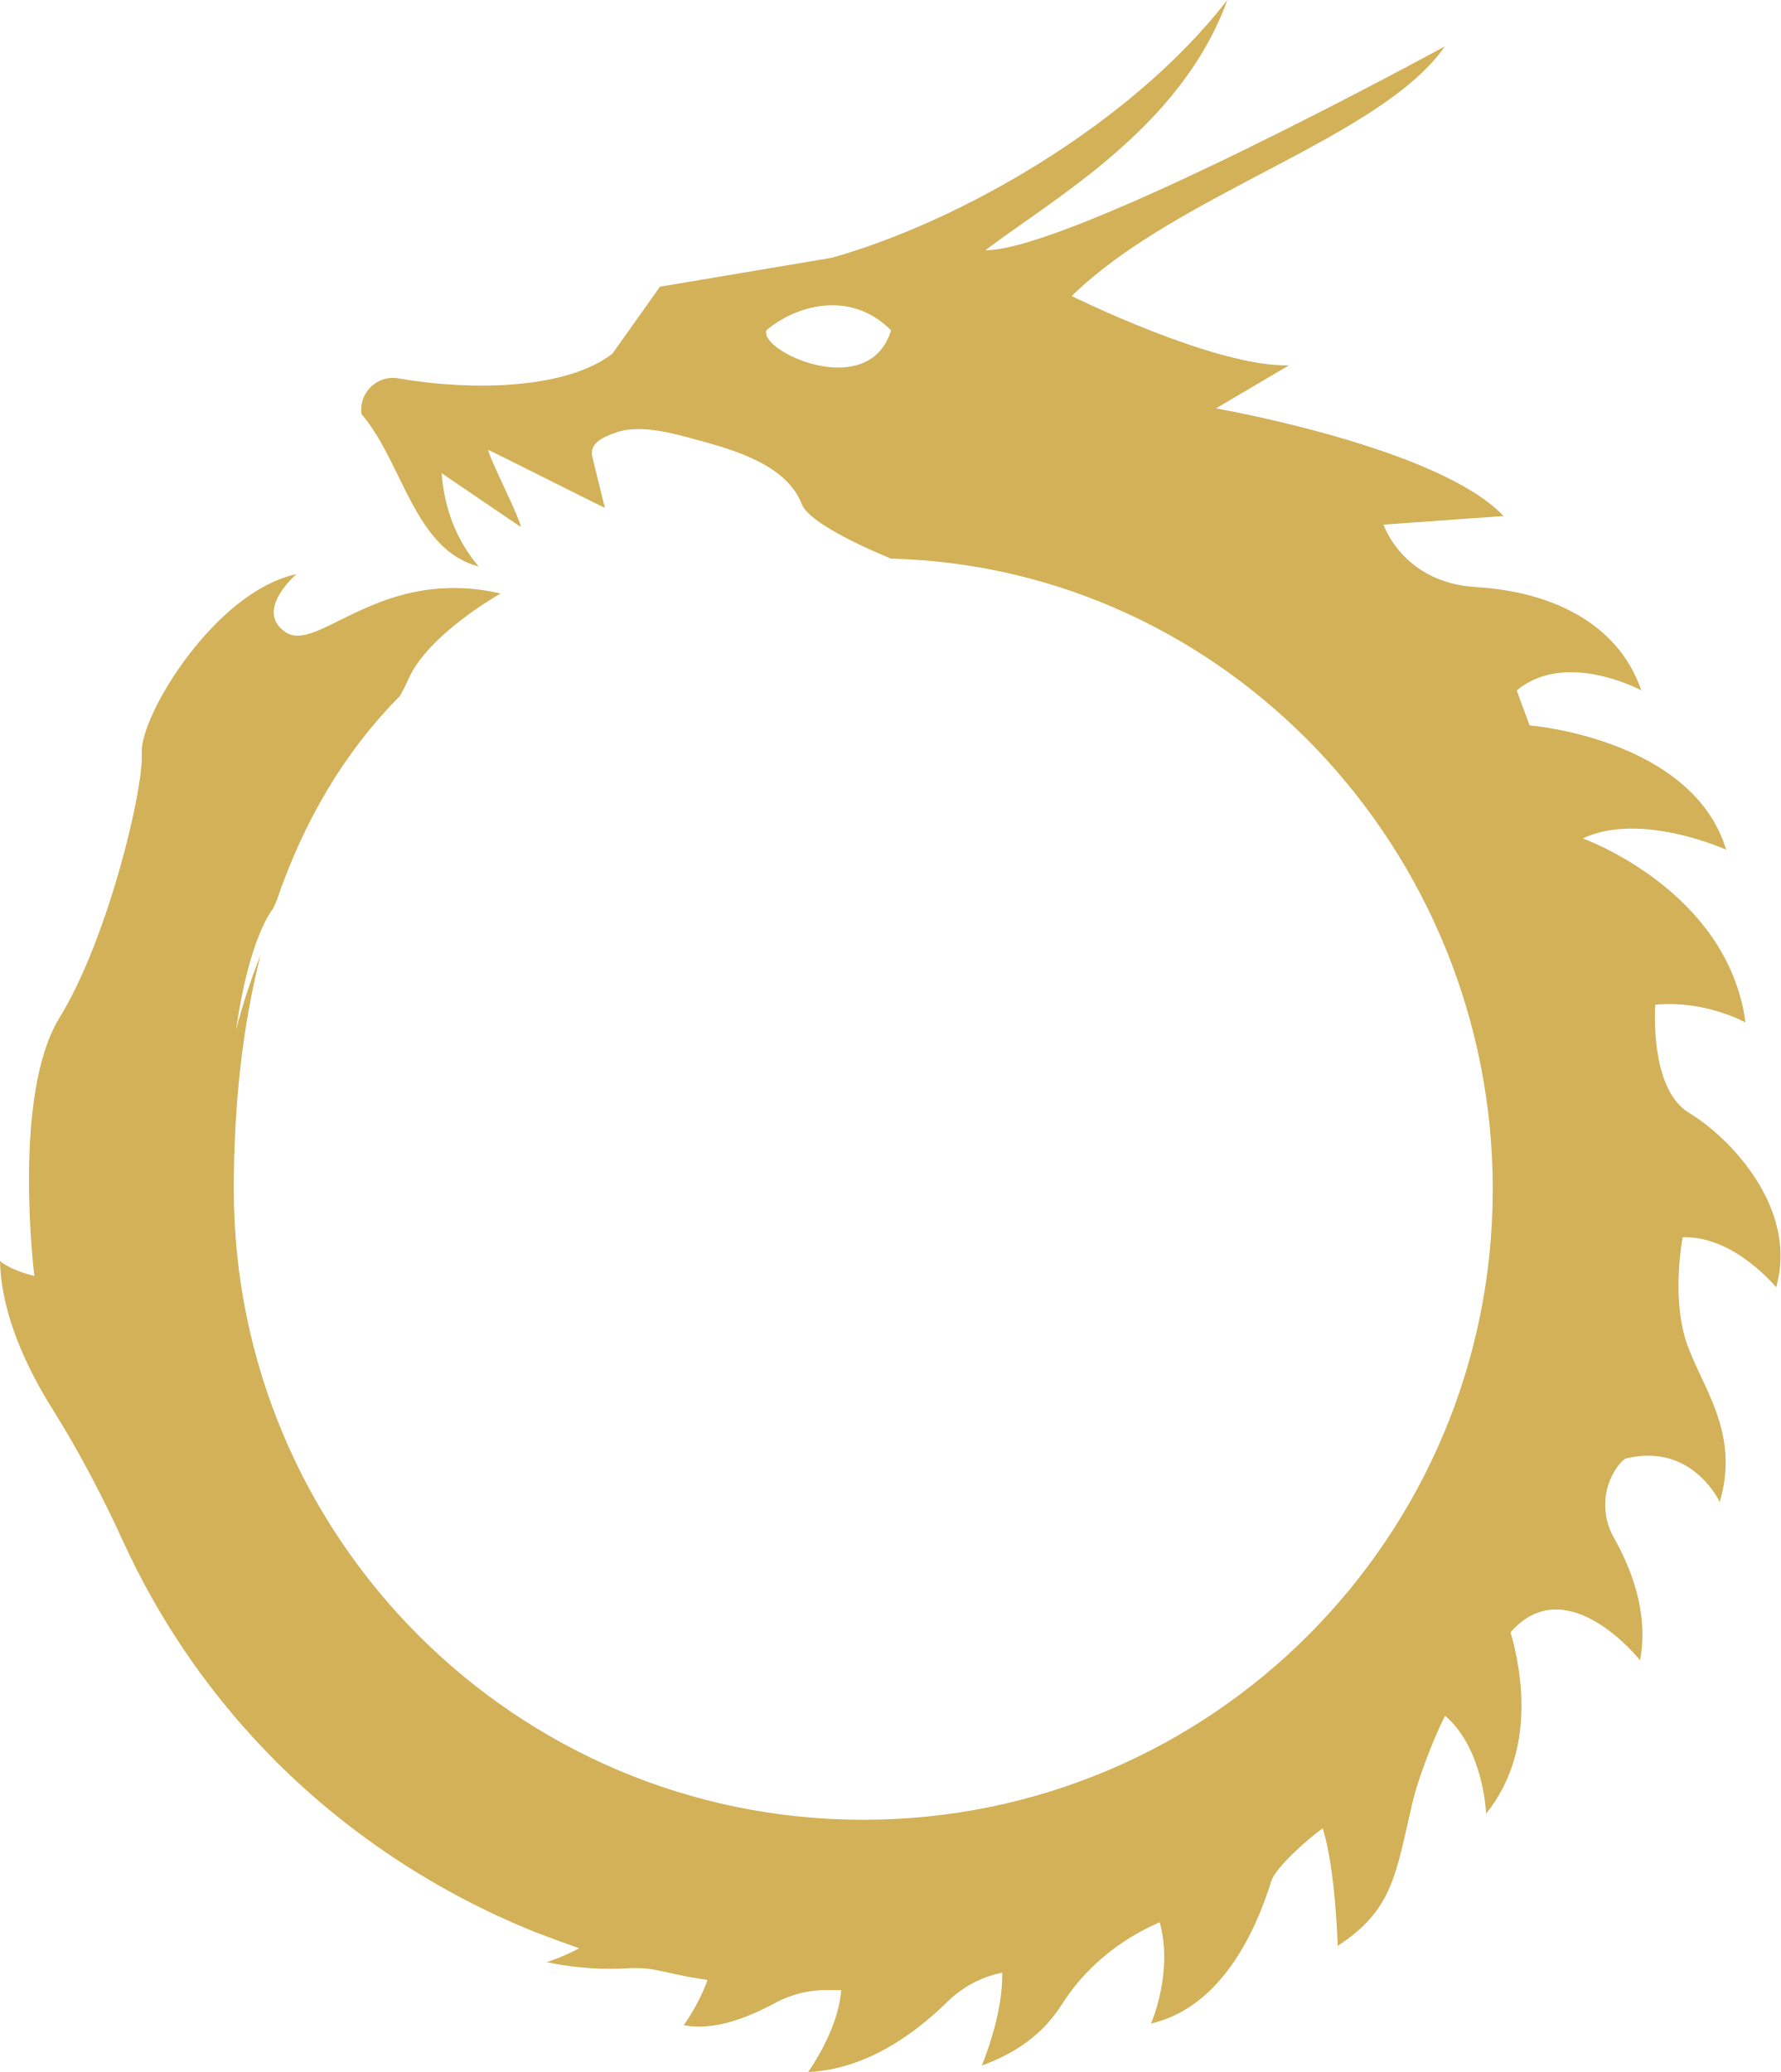
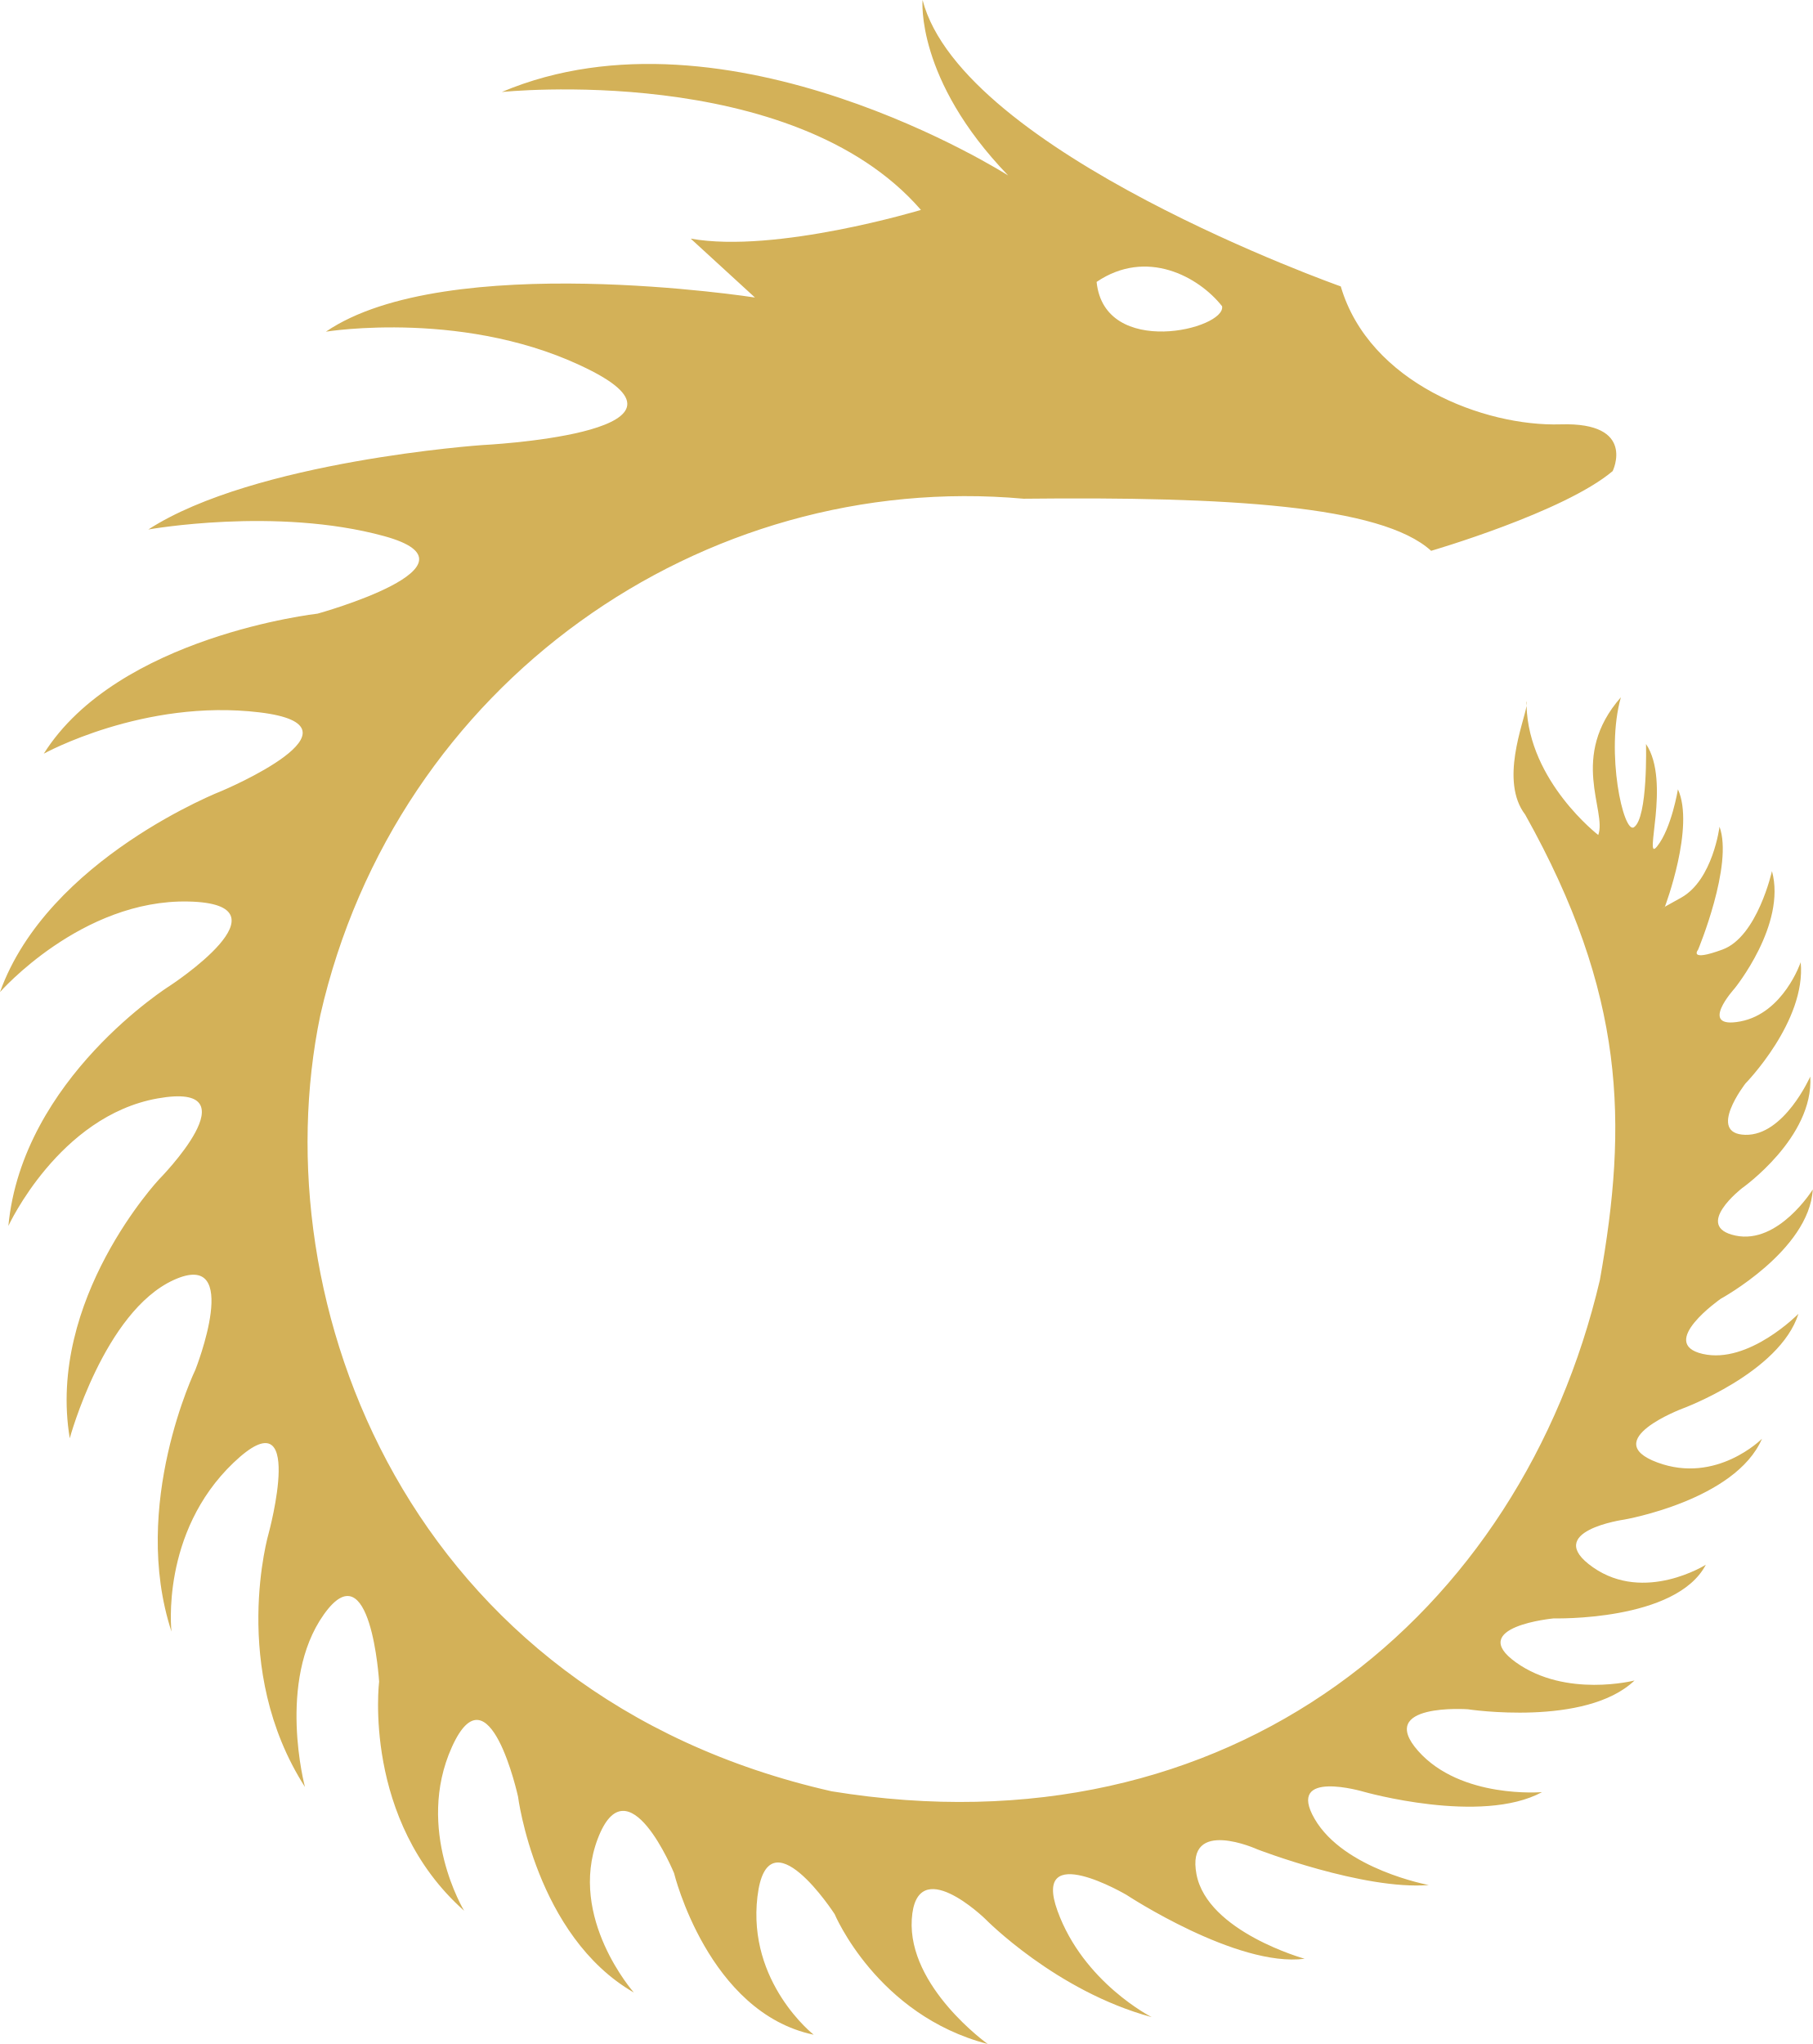
- <svg xmlns="http://www.w3.org/2000/svg" id="logo_alert4" viewBox="0 0 110 128" style="background-color:#ffffff00" version="1.1" xml:space="preserve" x="0px" y="0px" width="110px" height="128px">
-   <path d="M 47.353 20.404 C 49.074 18.922 52.484 17.833 55.049 20.404 C 53.704 24.858 46.852 21.704 47.353 20.404 ZM 16.094 59.008 C 15.496 60.509 14.989 62.058 14.578 63.644 C 15.409 57.792 16.871 56.132 16.871 56.132 L 17.094 55.63 C 18.74 50.81 21.215 46.513 24.7 43.002 C 24.905 42.644 25.081 42.305 25.217 41.986 C 26.412 39.193 30.924 36.666 30.924 36.666 C 23.491 34.937 19.643 40.39 17.652 39.06 C 15.661 37.73 18.316 35.469 18.316 35.469 C 13.273 36.533 8.627 44.247 8.759 46.508 C 8.892 48.769 6.636 58.078 3.678 62.866 C 0.721 67.654 2.123 78.825 2.123 78.825 C 0.53 78.432 0 77.894 0 77.894 C 0.071 81.231 1.716 84.61 3.235 87.035 C 4.892 89.681 6.34 92.45 7.639 95.289 C 9.768 99.942 12.712 104.277 16.198 107.941 C 20.656 112.65 26.48 116.746 33.227 119.421 C 33.649 119.586 35.352 120.211 35.782 120.358 C 34.753 120.906 33.778 121.217 33.778 121.217 C 35.675 121.61 37.371 121.682 38.815 121.592 C 39.44 121.554 40.067 121.596 40.68 121.729 C 41.373 121.88 42.2 122.059 42.502 122.117 L 43.708 122.316 C 43.15 123.885 42.238 125.107 42.238 125.107 C 44.032 125.467 46.127 124.693 47.89 123.734 C 48.886 123.192 50.008 122.921 51.142 122.938 L 51.966 122.942 C 51.803 125.408 49.928 128 49.928 128 C 53.456 127.845 56.453 125.699 58.519 123.672 C 59.432 122.776 60.572 122.148 61.822 121.883 L 61.914 121.864 C 61.983 124.489 60.654 127.601 60.654 127.601 C 63.18 126.69 64.654 125.316 65.585 123.846 C 67.024 121.572 69.16 119.826 71.627 118.758 L 71.646 118.75 C 72.507 121.862 71.106 125.008 71.106 125.008 C 75.367 124.018 77.519 119.496 78.54 116.205 C 78.806 115.347 80.928 113.493 81.666 112.984 L 81.718 112.949 C 82.516 115.492 82.642 120.207 82.642 120.207 C 86.026 118.013 86.225 115.818 87.221 111.525 L 87.232 111.477 C 87.761 109.205 89.14 106.162 89.286 105.999 C 91.674 108.055 91.81 112.041 91.81 112.041 C 94.918 108.184 94 103.171 93.324 100.853 C 93.355 100.808 93.395 100.749 93.452 100.689 C 96.922 97.007 101.32 102.565 101.32 102.565 C 101.891 99.6 100.706 96.757 99.706 94.997 C 98.912 93.597 98.997 91.849 99.96 90.561 C 100.149 90.308 100.327 90.132 100.47 90.097 C 104.551 89.099 106.244 92.79 106.244 92.79 C 107.538 88.401 105.049 85.608 104.153 82.815 C 103.257 80.022 103.954 76.431 103.954 76.431 C 107.14 76.332 109.728 79.524 109.728 79.524 C 111.121 74.636 106.841 70.247 104.352 68.751 C 101.864 67.255 102.262 62.068 102.262 62.068 C 105.348 61.769 107.836 63.166 107.836 63.166 C 106.742 54.986 97.783 51.794 97.783 51.794 C 101.366 50.099 106.642 52.492 106.642 52.492 C 104.551 45.61 94.498 44.812 94.498 44.812 L 93.701 42.651 C 96.754 40.124 101.399 42.651 101.399 42.651 C 99.939 38.395 95.692 36.533 91.18 36.267 C 86.668 36.001 85.473 32.41 85.473 32.41 L 92.887 31.878 C 88.887 27.623 75.12 25.229 75.12 25.229 L 79.633 22.569 C 75.12 22.702 66.21 18.29 66.21 18.29 C 72.647 11.96 85.32 8.543 89.267 2.862 C 89.267 2.862 66.177 15.475 60.876 15.46 C 65.03 12.29 72.98 7.908 75.823 0 C 69.962 7.588 59.39 13.676 51.378 15.927 L 40.772 17.711 L 37.834 21.849 C 35.05 24.002 29.332 24.196 24.601 23.373 C 23.296 23.146 22.152 24.27 22.334 25.583 C 24.902 28.577 25.568 33.94 29.575 35 C 28.163 33.343 27.443 31.339 27.282 29.23 L 32.16 32.547 C 32.282 32.299 29.998 27.86 30.184 27.797 C 32.431 28.896 35.121 30.277 37.367 31.375 L 36.59 28.207 C 36.413 27.379 37.236 26.993 38.138 26.691 C 39.616 26.196 41.717 26.805 43.14 27.193 C 45.411 27.812 48.612 28.732 49.544 31.166 C 49.882 32.05 52.242 33.351 55.045 34.51 C 75.724 35.033 92.222 52.52 92.222 73.461 C 92.222 94.976 74.811 112.418 53.333 112.418 C 31.855 112.418 14.444 94.976 14.444 73.461 C 14.444 68.407 14.952 63.523 16.094 59.008 Z" fill="#d3b158" />
+ <svg xmlns="http://www.w3.org/2000/svg" id="game_version" viewBox="0 0 110 124" style="background-color:#ffffff00" version="1.1" xml:space="preserve" x="0px" y="0px" width="110px" height="124px">
+   <g id="Layer%201">
+     <path d="M 74.156 18.578 C 72.738 16.781 69.574 15.049 66.542 17.102 C 67.017 21.771 74.402 19.962 74.156 18.578 ZM 92.548 49.419 C 90.998 47.393 92.453 43.886 92.631 42.824 C 92.769 47.416 96.982 50.655 96.982 50.655 C 97.523 49.203 95.186 45.907 98.355 42.301 C 97.41 45.646 98.512 50.614 99.148 50.185 C 100.001 49.608 99.88 45.136 99.88 45.136 C 101.414 47.411 99.674 52.437 100.552 51.347 C 101.43 50.256 101.817 47.884 101.817 47.884 C 102.857 50.162 101.029 54.998 101.029 54.998 C 101.029 54.998 100.112 55.525 102.025 54.45 C 103.938 53.374 104.34 50.153 104.34 50.153 C 105.188 52.467 103.041 57.612 103.041 57.612 C 103.041 57.612 102.411 58.38 104.525 57.603 C 106.639 56.827 107.523 52.846 107.523 52.846 C 108.411 56.095 105.252 59.969 105.252 59.969 C 105.252 59.969 102.99 62.459 105.606 61.965 C 108.221 61.471 109.266 58.374 109.266 58.374 C 109.607 61.962 105.912 65.732 105.912 65.732 C 105.912 65.732 103.542 68.782 105.901 68.844 C 108.26 68.906 109.847 65.308 109.847 65.308 C 110.068 69.009 105.72 72.071 105.72 72.071 C 105.72 72.071 102.699 74.402 105.308 74.957 C 107.917 75.513 110 72.159 110 72.159 C 109.774 75.872 104.417 78.789 104.417 78.789 C 104.417 78.789 100.533 81.496 103.323 82.136 C 106.113 82.775 109.13 79.702 109.13 79.702 C 107.99 83.287 102.086 85.455 102.086 85.455 C 102.086 85.455 96.971 87.38 100.564 88.719 C 104.157 90.058 106.918 87.281 106.918 87.281 C 105.304 91.022 98.558 92.186 98.558 92.186 C 98.558 92.186 93.531 92.893 96.663 95.082 C 99.795 97.27 103.51 94.925 103.51 94.925 C 101.703 98.382 94.284 98.18 94.284 98.18 C 94.284 98.18 88.951 98.678 91.988 100.849 C 95.024 103.019 99.184 101.947 99.184 101.947 C 96.214 104.782 89.065 103.693 89.065 103.693 C 89.065 103.693 83.461 103.299 86.055 106.224 C 88.649 109.149 93.573 108.719 93.573 108.719 C 89.875 110.721 82.76 108.7 82.76 108.7 C 82.76 108.7 77.996 107.282 79.773 110.345 C 81.55 113.408 86.7 114.357 86.7 114.357 C 82.736 114.676 76.303 112.194 76.303 112.194 C 76.303 112.194 71.945 110.213 72.602 113.701 C 73.259 117.19 79.165 118.829 79.165 118.829 C 75.059 119.368 68.358 114.955 68.358 114.955 C 68.358 114.955 62.594 111.564 64.169 115.923 C 65.744 120.281 69.884 122.369 69.884 122.369 C 64.064 120.796 59.778 116.406 59.778 116.406 C 59.778 116.406 55.58 112.33 55.327 116.434 C 55.075 120.537 59.935 124 59.935 124 C 53.211 122.252 50.646 116.12 50.646 116.12 C 50.646 116.12 46.578 109.844 45.961 115.064 C 45.344 120.283 49.375 123.437 49.375 123.437 C 42.967 122.096 40.903 113.638 40.903 113.638 C 40.903 113.638 38.087 106.766 36.269 111.554 C 34.451 116.343 38.462 120.877 38.462 120.877 C 32.508 117.449 31.433 108.986 31.433 108.986 C 31.433 108.986 29.676 100.983 27.421 105.984 C 25.167 110.984 28.163 115.915 28.163 115.915 C 21.968 110.414 23.005 102.014 23.005 102.014 C 23.005 102.014 22.503 93.909 19.644 97.952 C 16.785 101.995 18.505 108.408 18.505 108.408 C 13.899 101.213 16.306 93.004 16.306 93.004 C 16.306 93.004 18.626 84.482 14.171 88.735 C 9.715 92.987 10.405 98.979 10.405 98.979 C 7.894 91.3 11.856 83.096 11.856 83.096 C 11.856 83.096 14.768 75.726 10.541 77.651 C 6.316 79.575 4.233 87.254 4.233 87.254 C 2.83 78.826 9.651 71.546 9.651 71.546 C 9.651 71.546 15.552 65.572 9.566 66.636 C 3.58 67.701 0.508 74.372 0.508 74.372 C 1.356 65.416 10.298 59.808 10.298 59.808 C 10.298 59.808 17.93 54.836 11.438 54.691 C 4.947 54.545 0 60.185 0 60.185 C 2.907 52.073 13.483 47.969 13.483 47.969 C 13.483 47.969 22.763 44.057 15.739 43.215 C 8.716 42.373 2.657 45.722 2.657 45.722 C 7.153 38.586 19.271 37.227 19.271 37.227 C 19.271 37.227 29.84 34.307 23.296 32.52 C 16.752 30.733 9 32.122 9 32.122 C 15.439 27.957 29.257 27.001 29.257 27.001 C 29.257 27.001 43.319 26.316 35.908 22.507 C 28.497 18.698 19.774 20.122 19.774 20.122 C 27.105 15.13 45.811 18.049 45.811 18.049 L 41.911 14.476 C 47.066 15.401 55.882 12.734 55.882 12.734 C 48.07 3.732 30.448 5.581 30.448 5.581 C 44.167 -0.213 61.177 10.646 61.177 10.646 C 55.542 4.809 55.981 0 55.981 0 C 58.382 9.264 81.358 17.375 81.358 17.375 C 83.084 23.245 90.08 25.886 94.701 25.744 C 99.322 25.601 97.856 28.58 97.856 28.58 C 94.903 31.072 86.841 33.415 86.841 33.415 C 83.82 30.655 74.44 30.122 62.115 30.255 C 42.647 28.509 24.041 41.413 19.438 61.579 C 15.799 79.065 24.769 102.85 50.462 108.669 C 74.736 112.632 92.304 97.944 97.078 77.663 C 98.784 68.133 98.644 60.311 92.548 49.419 ZM 92.628 42.544 C 92.656 42.592 92.654 42.688 92.631 42.824 C 92.629 42.731 92.627 42.638 92.628 42.544 Z" fill="#d3b158" />
+   </g>
</svg>
